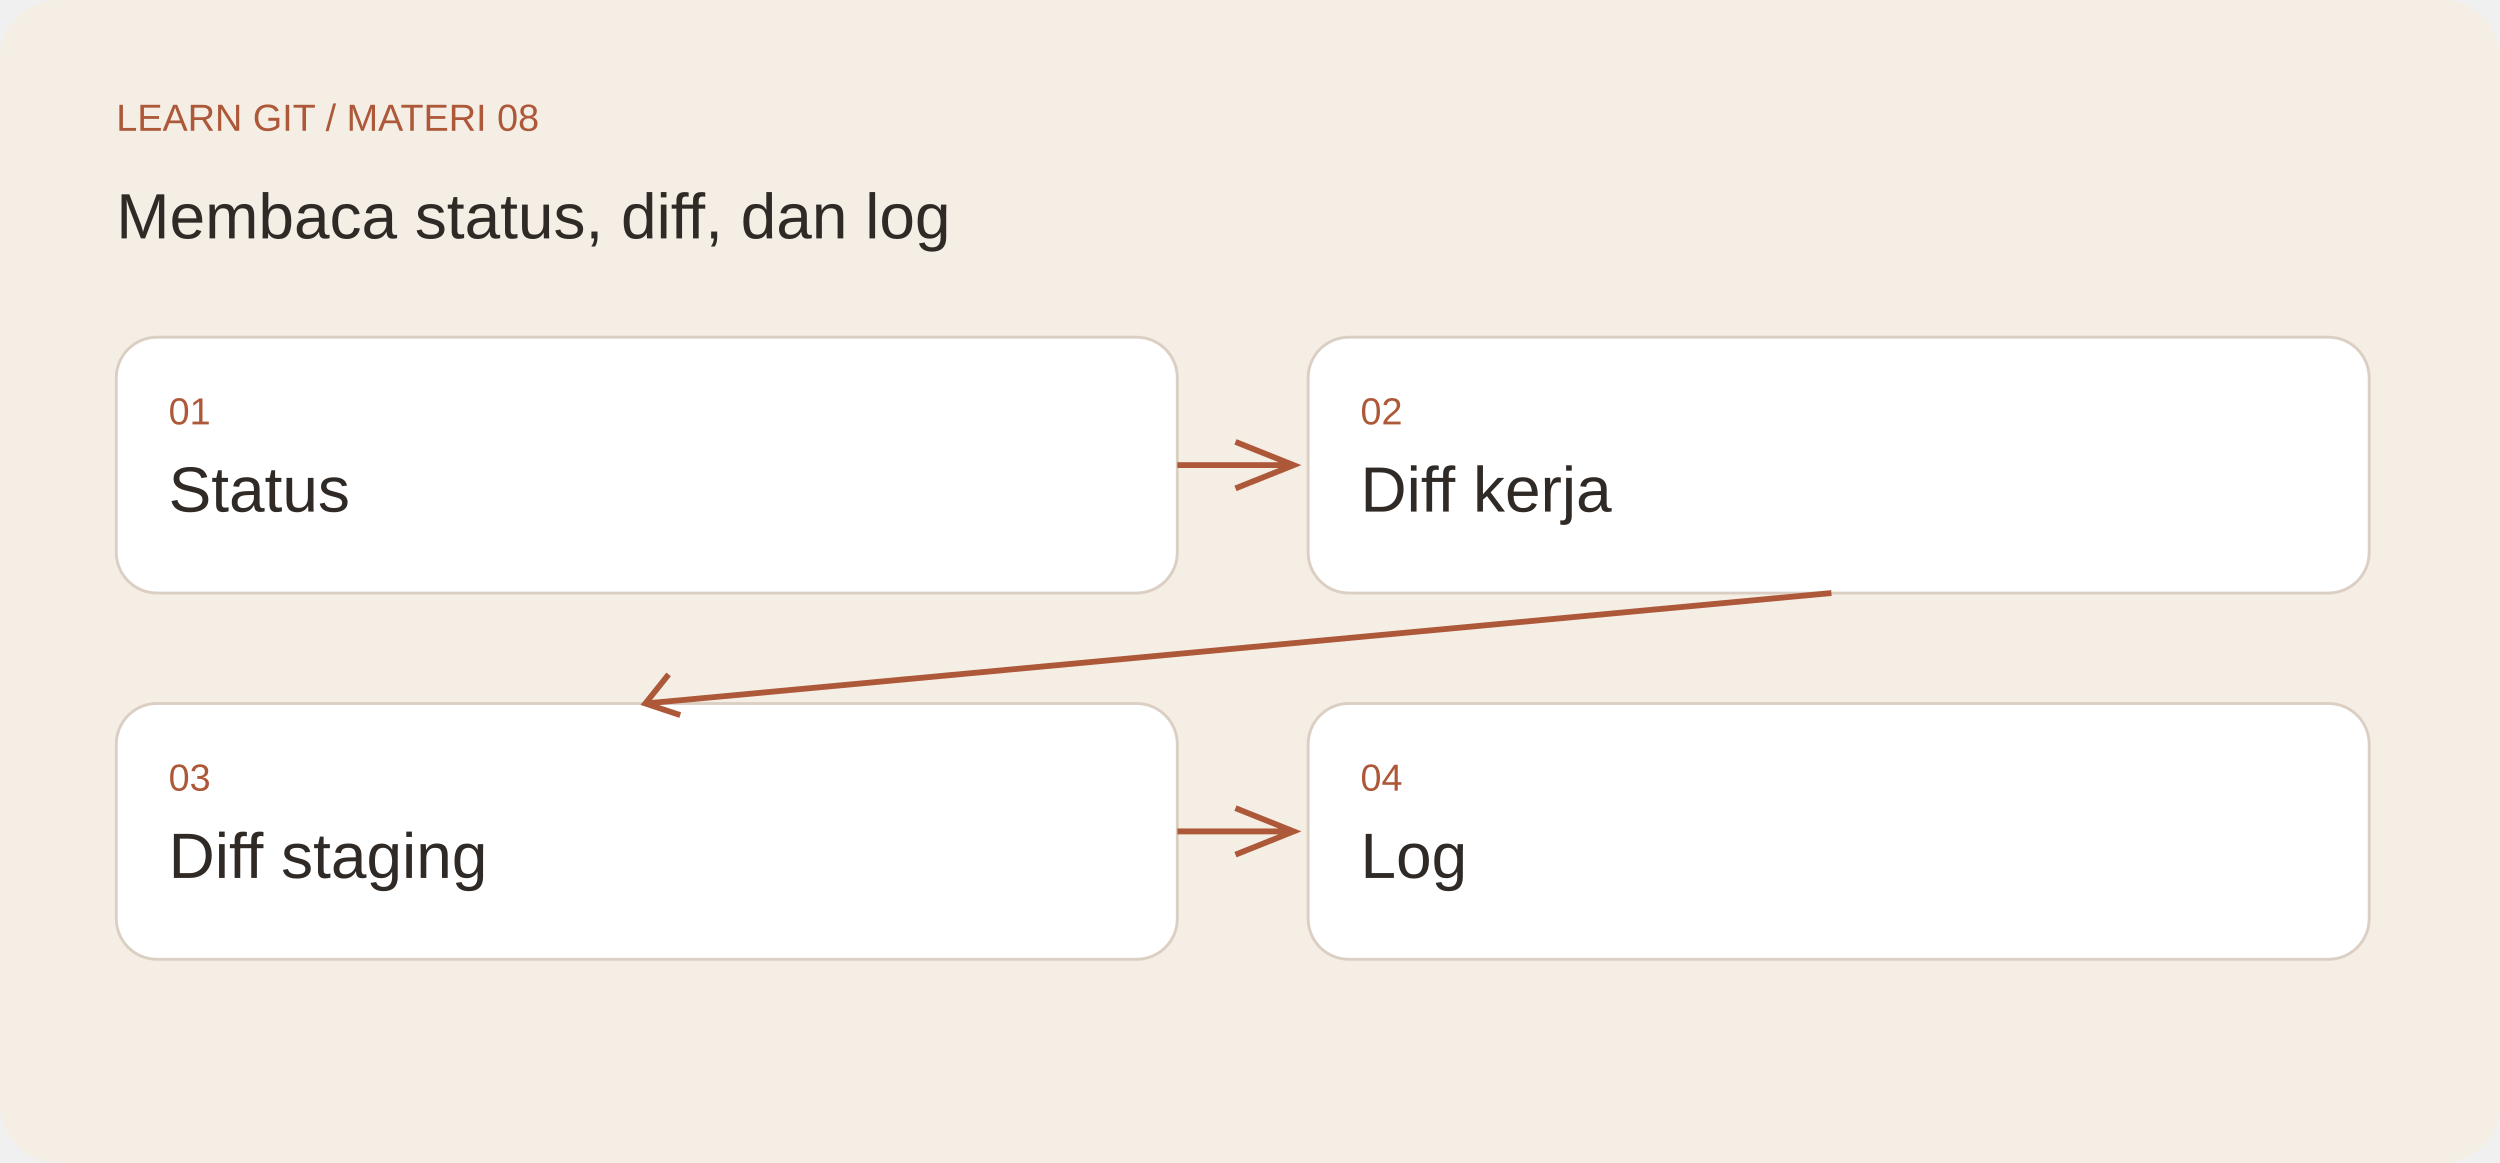
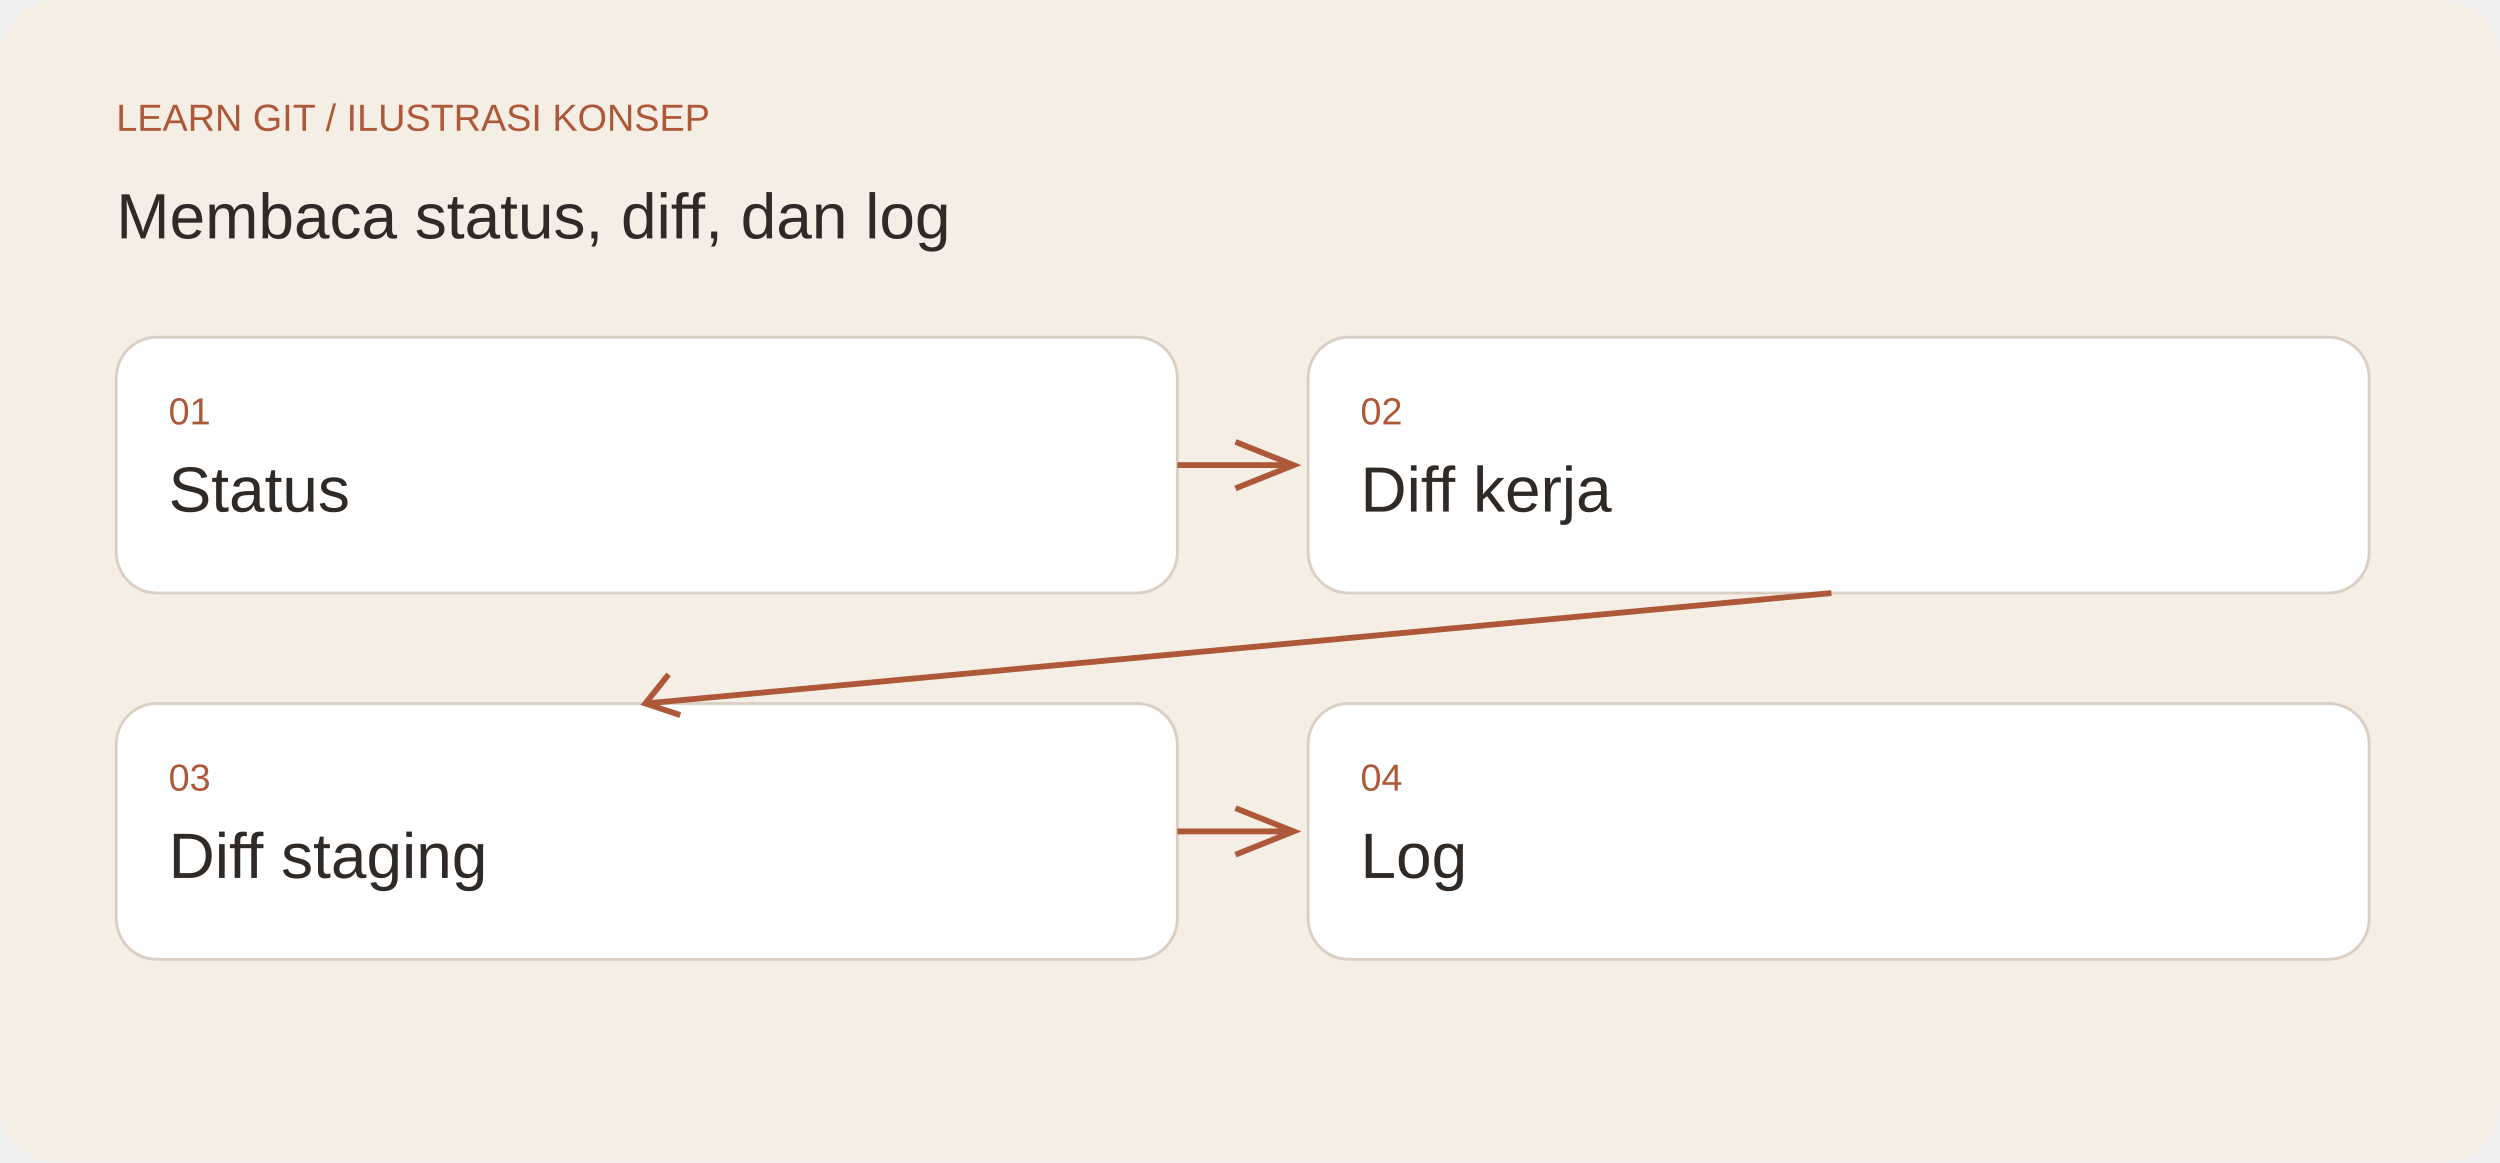
<svg xmlns="http://www.w3.org/2000/svg" width="860" height="400" viewBox="0 0 860 400">
  <rect width="860" height="400" rx="20" fill="#f5eee5" />
  <g font-family="Arial,sans-serif">
-     <text x="40" y="45" font-size="13" fill="#ad5838">LEARN GIT / MATERI 08</text>
+     <text x="40" y="45" font-size="13" fill="#ad5838">LEARN GIT / ILUSTRASI KONSEP</text>
    <text x="40" y="82" font-size="22" fill="#302a26">Membaca status, diff, dan log</text>
    <rect x="40" y="116" width="365" height="88" rx="14" fill="white" stroke="#dbcfc3" />
    <text x="58" y="146" font-size="13" fill="#ad5838">01</text>
    <text x="58" y="176" font-size="22" fill="#302a26">Status</text>
    <rect x="450" y="116" width="365" height="88" rx="14" fill="white" stroke="#dbcfc3" />
    <text x="468" y="146" font-size="13" fill="#ad5838">02</text>
    <text x="468" y="176" font-size="22" fill="#302a26">Diff kerja</text>
    <rect x="40" y="242" width="365" height="88" rx="14" fill="white" stroke="#dbcfc3" />
    <text x="58" y="272" font-size="13" fill="#ad5838">03</text>
    <text x="58" y="302" font-size="22" fill="#302a26">Diff staging</text>
    <rect x="450" y="242" width="365" height="88" rx="14" fill="white" stroke="#dbcfc3" />
    <text x="468" y="272" font-size="13" fill="#ad5838">04</text>
    <text x="468" y="302" font-size="22" fill="#302a26">Log</text>
    <path d="M405 160h40m-20-8 20 8-20 8M630 204L222 242m8-10-8 10 12 4M405 286h40m-20-8 20 8-20 8" fill="none" stroke="#ad5838" stroke-width="2" />
  </g>
</svg>
